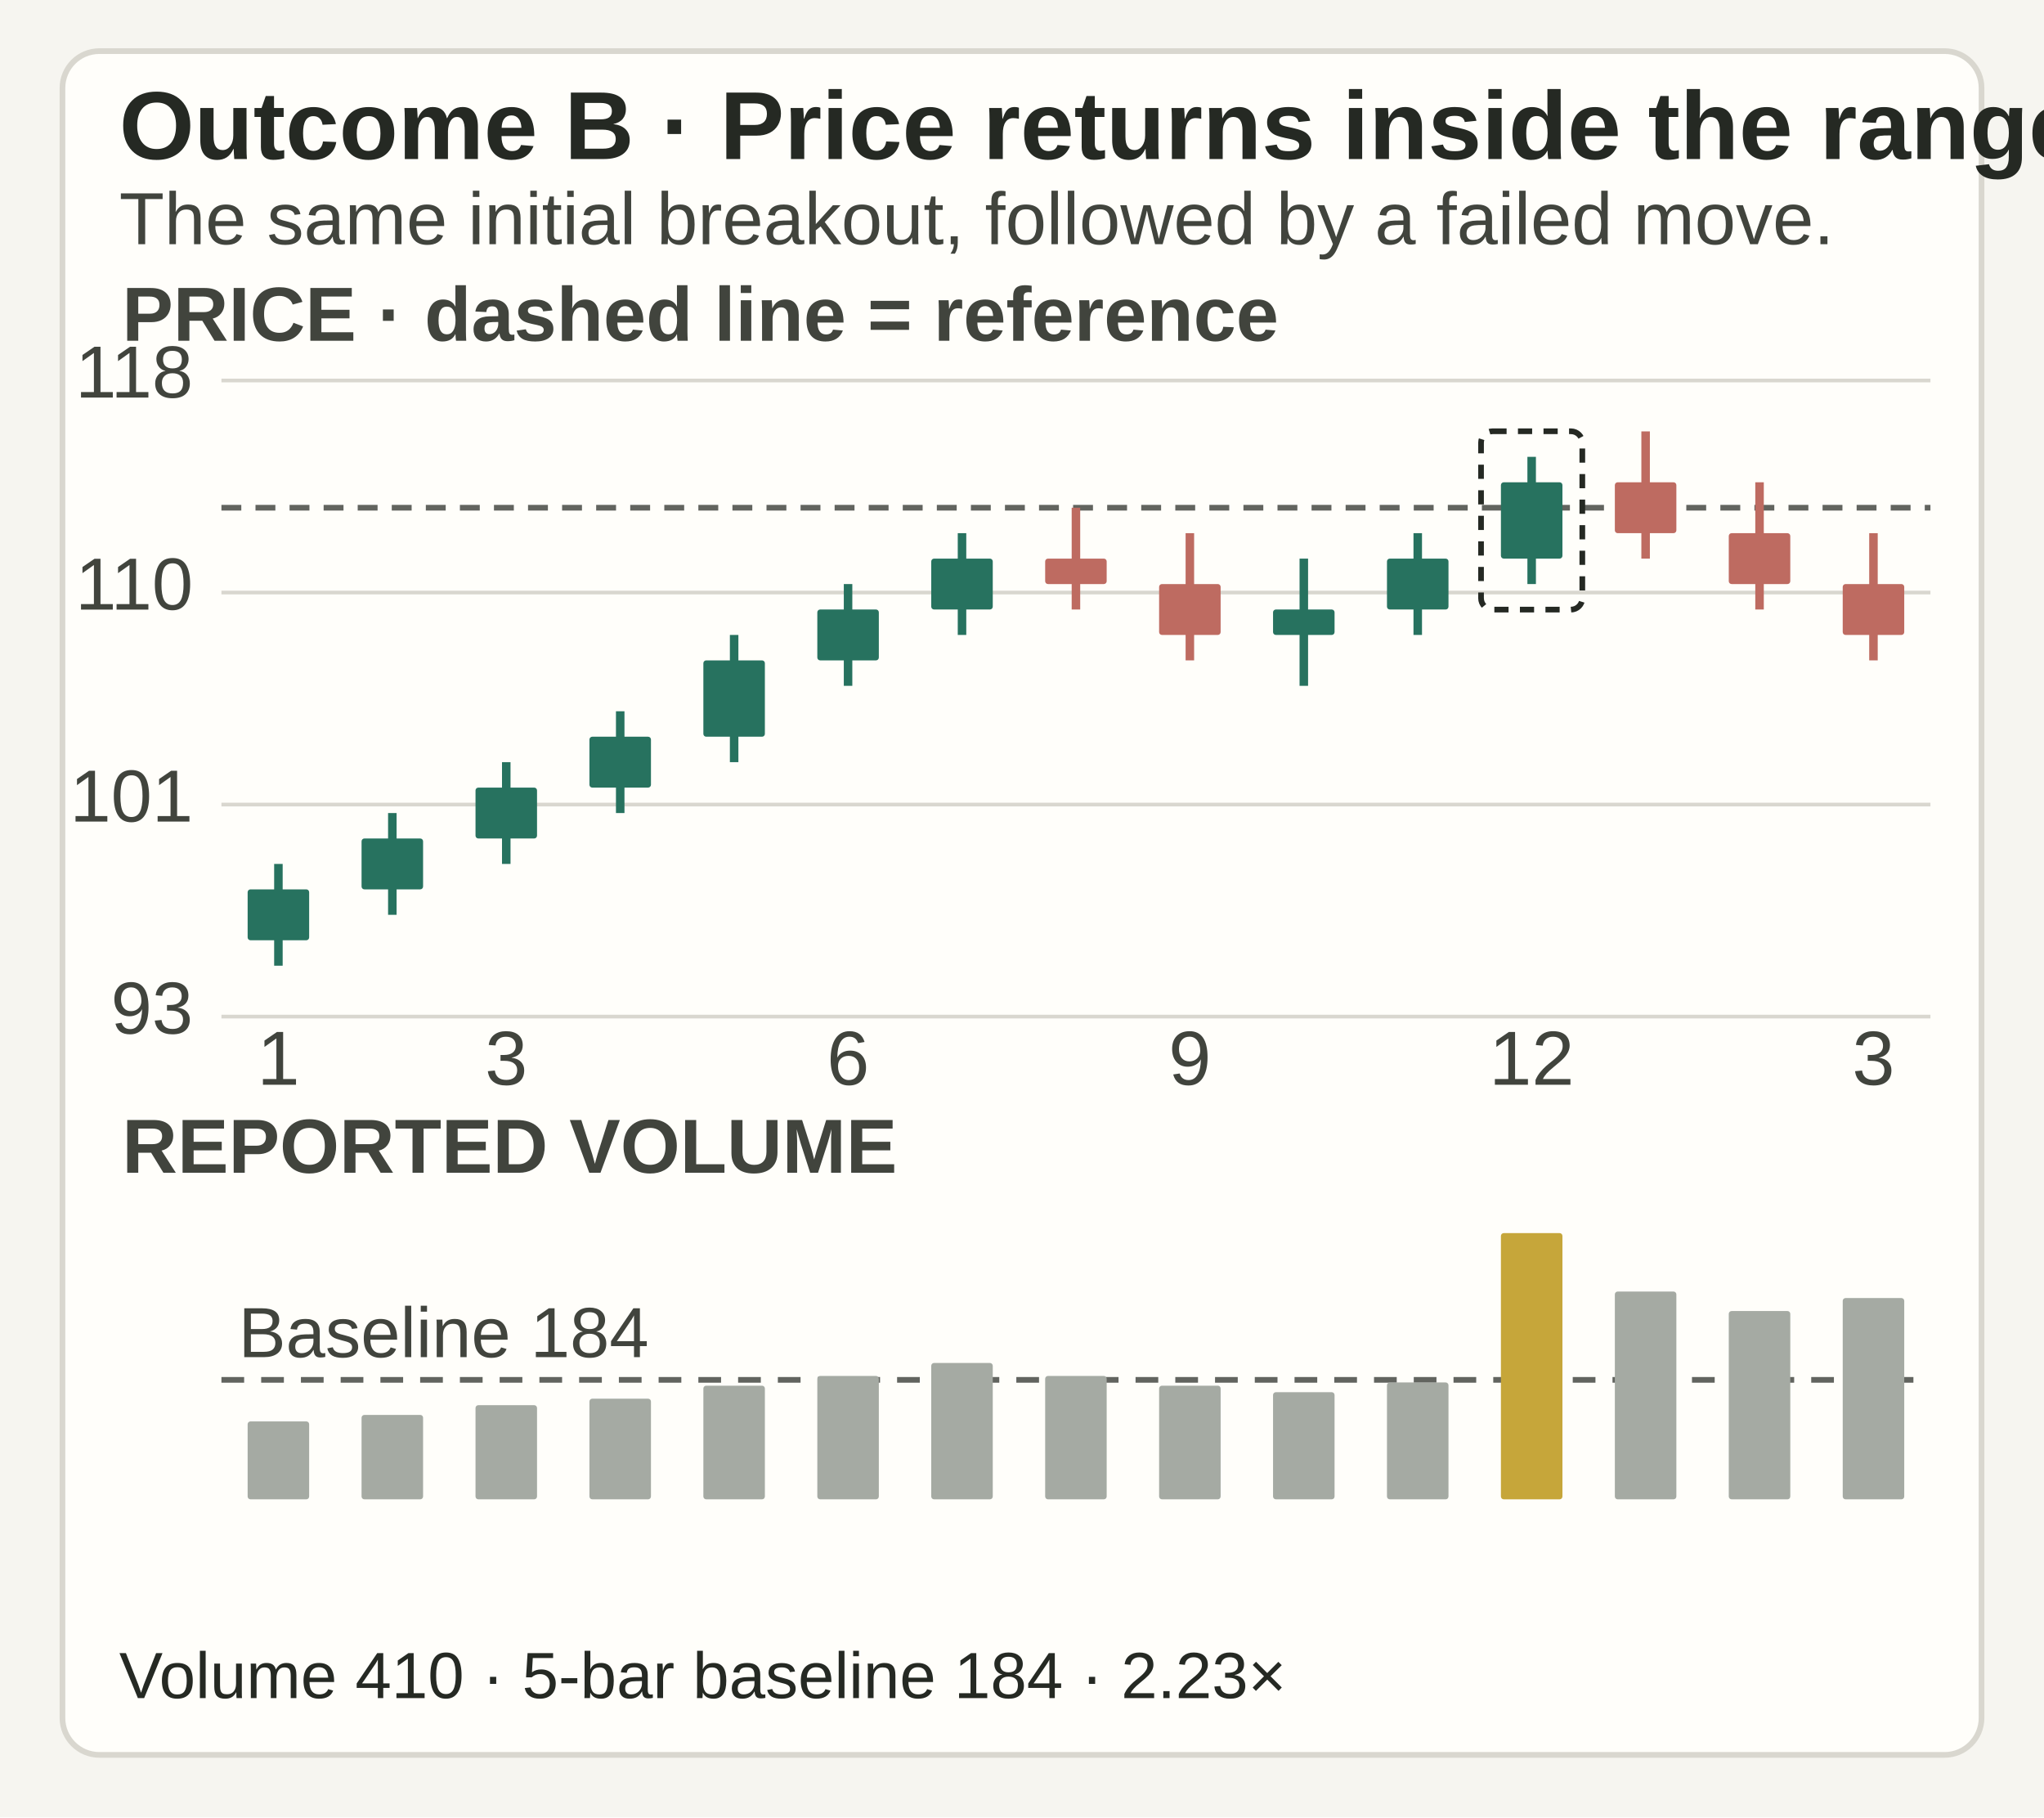
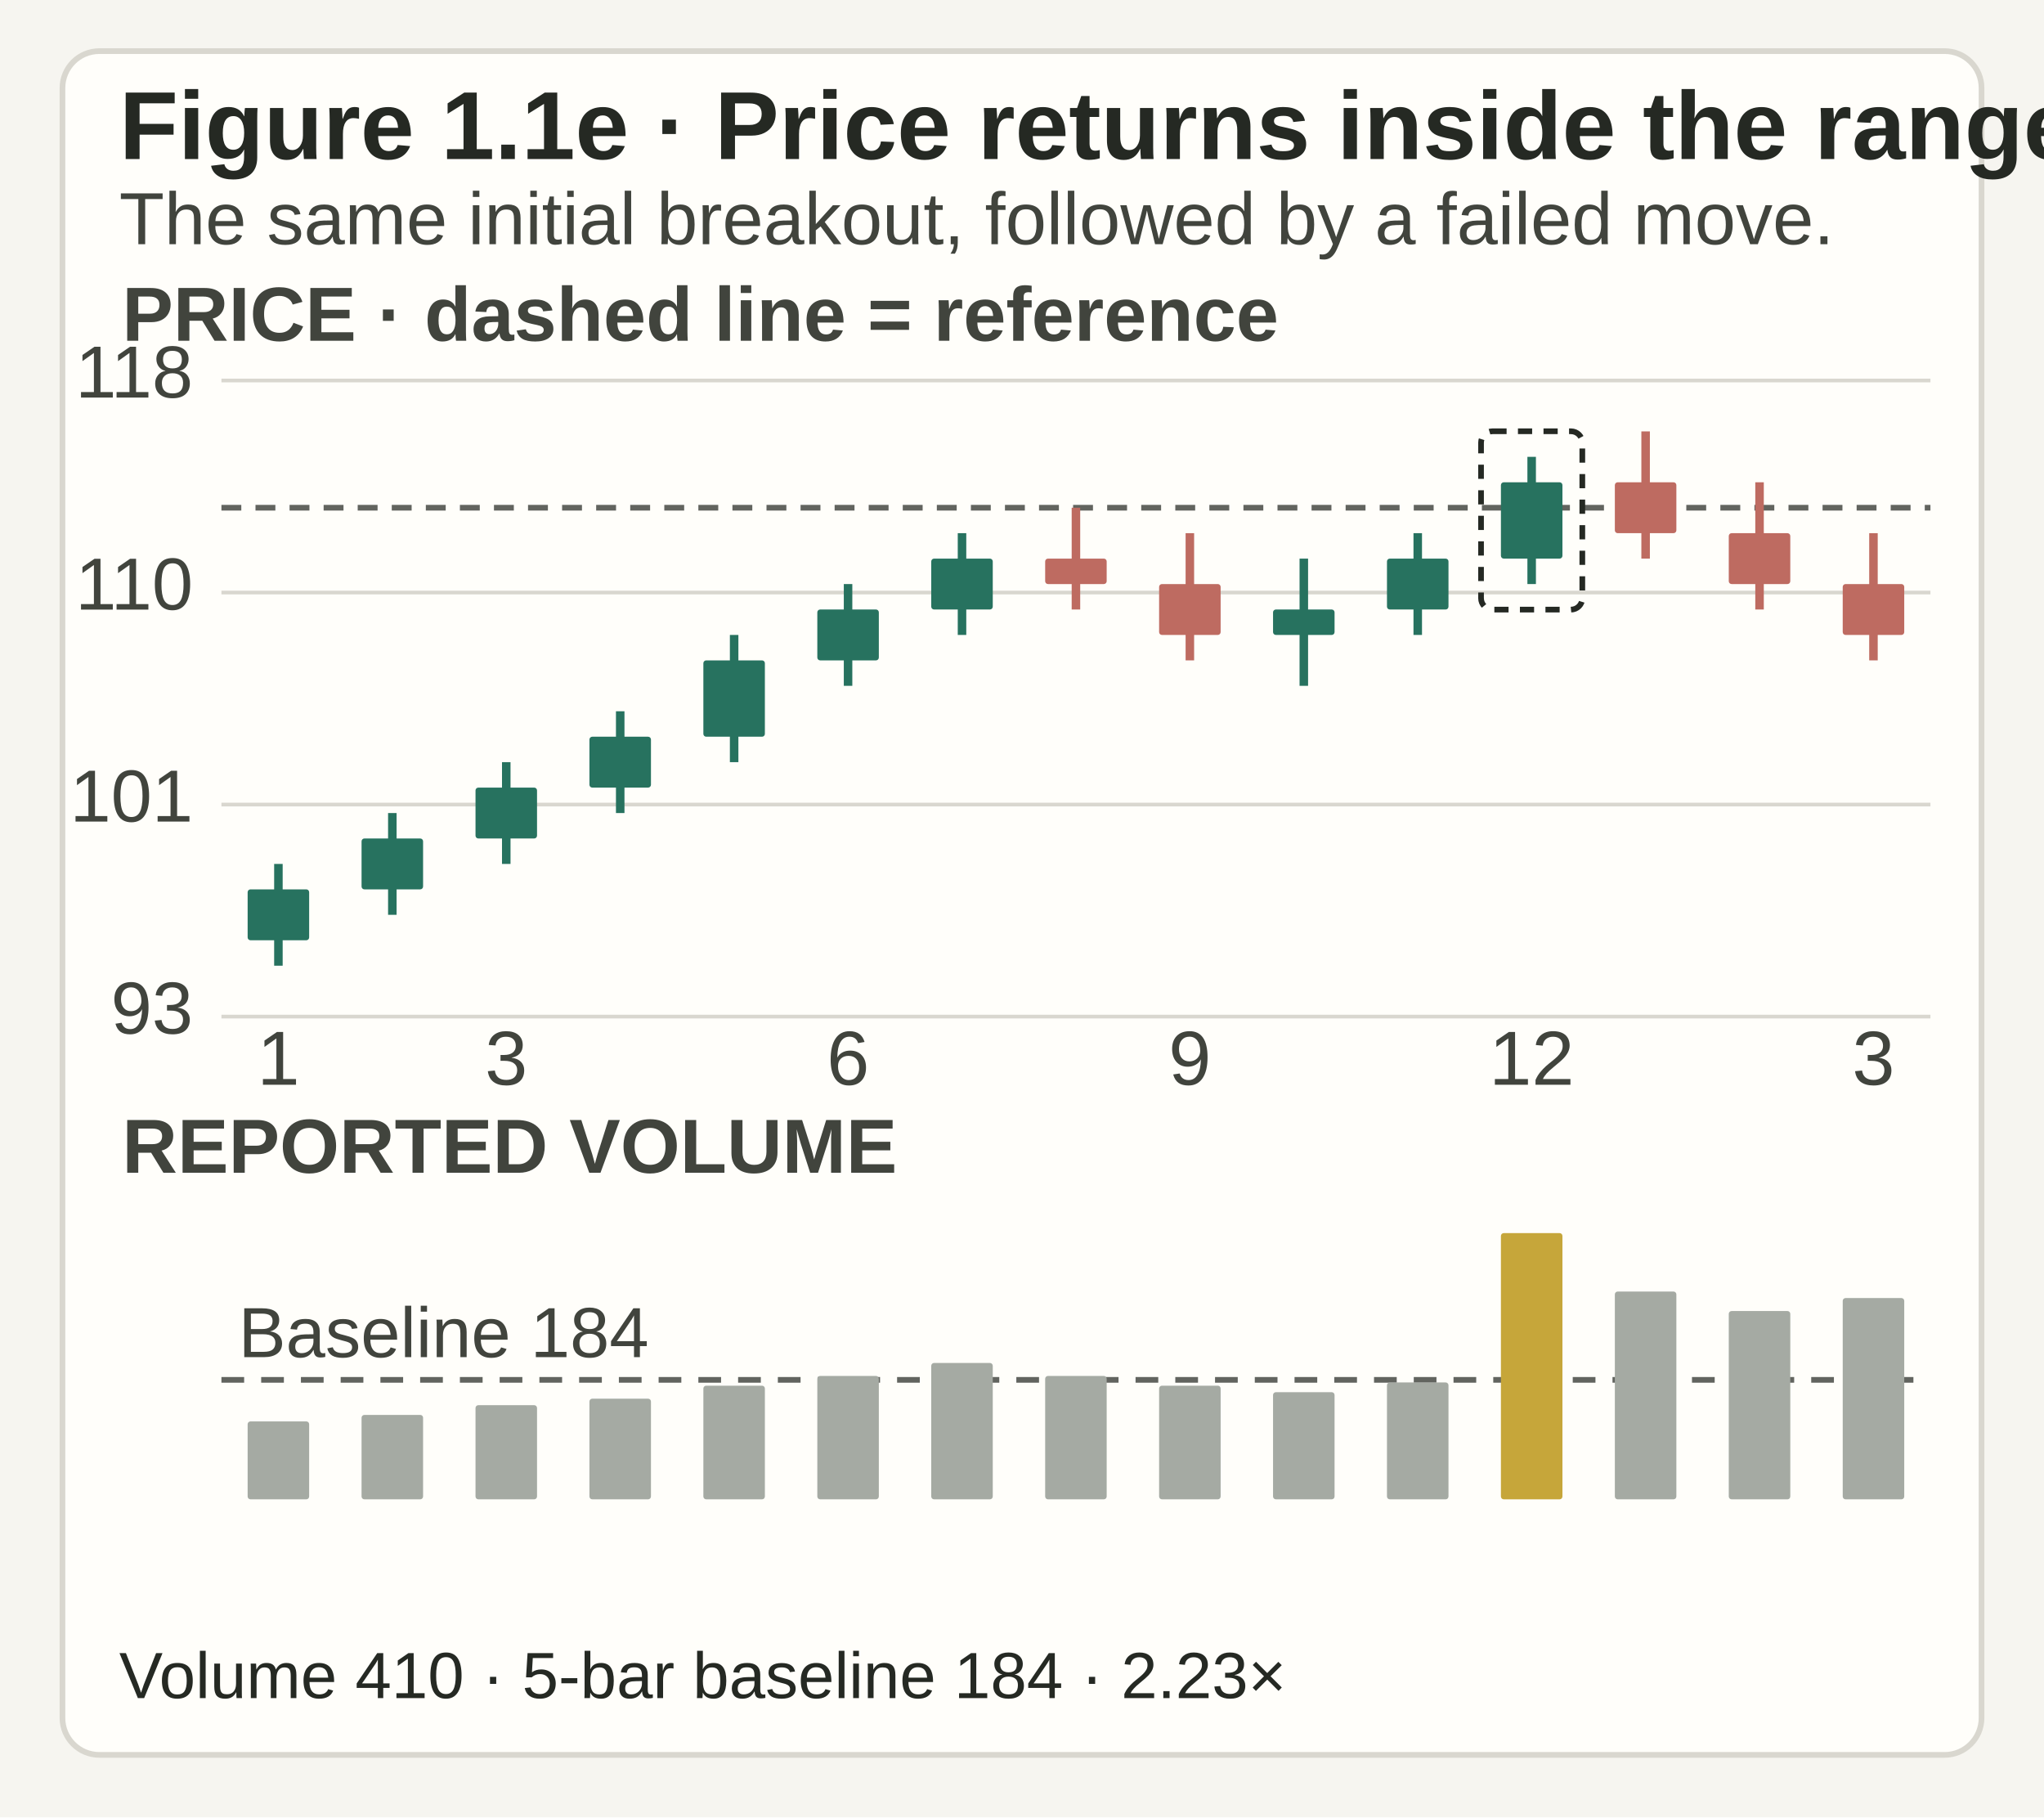
<svg xmlns="http://www.w3.org/2000/svg" width="720" height="640" viewBox="0 0 720 640" role="img" aria-labelledby="title desc">
  <rect width="720" height="640" fill="#f6f5f0" />
  <rect x="22" y="18" width="676" height="600" rx="13" fill="#fffefa" stroke="#d9d7cf" stroke-width="2" />
-   <text x="42" y="56" font-family="Arial,Helvetica,sans-serif" font-size="34" font-weight="700" fill="#252923">Outcome B · Price returns inside the range</text>
+   <text x="42" y="56" font-family="Arial,Helvetica,sans-serif" font-size="34" font-weight="700" fill="#252923">Figure 1.1e · Price returns inside the range</text>
  <text x="42" y="86" font-family="Arial,Helvetica,sans-serif" font-size="26" fill="#41443d">The same initial breakout, followed by a failed move.</text>
  <text x="43" y="120" font-family="Arial,Helvetica,sans-serif" font-size="27" font-weight="700" fill="#41443d">PRICE · dashed line = reference</text>
  <line x1="78" y1="134" x2="680" y2="134" stroke="#d9d7cf" stroke-width="1.3" />
  <text x="68" y="140" font-family="Arial,Helvetica,sans-serif" font-size="26" text-anchor="end" fill="#41443d">118</text>
  <line x1="78" y1="208.67" x2="680" y2="208.67" stroke="#d9d7cf" stroke-width="1.3" />
  <text x="68" y="214.67" font-family="Arial,Helvetica,sans-serif" font-size="26" text-anchor="end" fill="#41443d">110</text>
  <line x1="78" y1="283.33" x2="680" y2="283.33" stroke="#d9d7cf" stroke-width="1.3" />
  <text x="68" y="289.33" font-family="Arial,Helvetica,sans-serif" font-size="26" text-anchor="end" fill="#41443d">101</text>
  <line x1="78" y1="358" x2="680" y2="358" stroke="#d9d7cf" stroke-width="1.3" />
  <text x="68" y="364" font-family="Arial,Helvetica,sans-serif" font-size="26" text-anchor="end" fill="#41443d">93</text>
  <line x1="78" y1="178.80" x2="680" y2="178.80" stroke="#62645f" stroke-width="2" stroke-dasharray="7 5" />
  <line x1="98.07" y1="304.24" x2="98.07" y2="340.08" stroke="#27725f" stroke-width="3" />
  <rect x="87.23" y="313.20" width="21.67" height="17.92" rx="1" fill="#27725f" />
  <text x="98.07" y="382" text-anchor="middle" font-family="Arial,Helvetica,sans-serif" font-size="27" fill="#41443d">1</text>
  <line x1="138.20" y1="286.32" x2="138.20" y2="322.16" stroke="#27725f" stroke-width="3" />
  <rect x="127.36" y="295.28" width="21.67" height="17.92" rx="1" fill="#27725f" />
  <line x1="178.33" y1="268.40" x2="178.33" y2="304.24" stroke="#27725f" stroke-width="3" />
  <rect x="167.50" y="277.36" width="21.67" height="17.92" rx="1" fill="#27725f" />
  <text x="178.33" y="382" text-anchor="middle" font-family="Arial,Helvetica,sans-serif" font-size="27" fill="#41443d">3</text>
  <line x1="218.47" y1="250.48" x2="218.47" y2="286.32" stroke="#27725f" stroke-width="3" />
  <rect x="207.63" y="259.44" width="21.67" height="17.92" rx="1" fill="#27725f" />
  <line x1="258.60" y1="223.60" x2="258.60" y2="268.40" stroke="#27725f" stroke-width="3" />
  <rect x="247.76" y="232.56" width="21.67" height="26.88" rx="1" fill="#27725f" />
  <line x1="298.73" y1="205.68" x2="298.73" y2="241.52" stroke="#27725f" stroke-width="3" />
  <rect x="287.90" y="214.64" width="21.67" height="17.92" rx="1" fill="#27725f" />
  <text x="298.73" y="382" text-anchor="middle" font-family="Arial,Helvetica,sans-serif" font-size="27" fill="#41443d">6</text>
  <line x1="338.87" y1="187.76" x2="338.87" y2="223.60" stroke="#27725f" stroke-width="3" />
  <rect x="328.03" y="196.72" width="21.67" height="17.92" rx="1" fill="#27725f" />
  <line x1="379" y1="178.80" x2="379" y2="214.64" stroke="#be6b61" stroke-width="3" />
  <rect x="368.16" y="196.72" width="21.67" height="8.96" rx="1" fill="#be6b61" />
  <line x1="419.13" y1="187.76" x2="419.13" y2="232.56" stroke="#be6b61" stroke-width="3" />
  <rect x="408.30" y="205.68" width="21.67" height="17.92" rx="1" fill="#be6b61" />
  <text x="419.13" y="382" text-anchor="middle" font-family="Arial,Helvetica,sans-serif" font-size="27" fill="#41443d">9</text>
  <line x1="459.27" y1="196.72" x2="459.27" y2="241.52" stroke="#27725f" stroke-width="3" />
  <rect x="448.43" y="214.64" width="21.67" height="8.96" rx="1" fill="#27725f" />
  <line x1="499.40" y1="187.76" x2="499.40" y2="223.60" stroke="#27725f" stroke-width="3" />
  <rect x="488.56" y="196.72" width="21.67" height="17.92" rx="1" fill="#27725f" />
  <line x1="539.53" y1="160.88" x2="539.53" y2="205.68" stroke="#27725f" stroke-width="3" />
  <rect x="528.70" y="169.84" width="21.67" height="26.88" rx="1" fill="#27725f" />
  <rect x="521.70" y="151.88" width="35.67" height="62.80" rx="4" fill="none" stroke="#252923" stroke-width="2" stroke-dasharray="5 4" />
  <text x="539.53" y="382" text-anchor="middle" font-family="Arial,Helvetica,sans-serif" font-size="27" fill="#41443d">12</text>
  <line x1="579.67" y1="151.92" x2="579.67" y2="196.72" stroke="#be6b61" stroke-width="3" />
  <rect x="568.83" y="169.84" width="21.67" height="17.92" rx="1" fill="#be6b61" />
  <line x1="619.80" y1="169.84" x2="619.80" y2="214.64" stroke="#be6b61" stroke-width="3" />
  <rect x="608.96" y="187.76" width="21.67" height="17.92" rx="1" fill="#be6b61" />
  <line x1="659.93" y1="187.76" x2="659.93" y2="232.56" stroke="#be6b61" stroke-width="3" />
  <rect x="649.10" y="205.68" width="21.67" height="17.92" rx="1" fill="#be6b61" />
  <text x="659.93" y="382" text-anchor="middle" font-family="Arial,Helvetica,sans-serif" font-size="27" fill="#41443d">3</text>
  <text x="43" y="413" font-family="Arial,Helvetica,sans-serif" font-size="27" font-weight="700" fill="#41443d">REPORTED VOLUME</text>
  <line x1="78" y1="485.93" x2="680" y2="485.93" stroke="#62645f" stroke-width="2" stroke-dasharray="8 6" />
  <text x="84" y="477.93" font-family="Arial,Helvetica,sans-serif" font-size="25" fill="#41443d">Baseline 184</text>
  <rect x="87.23" y="500.56" width="21.67" height="27.44" rx="1" fill="#a5aaa3" />
  <rect x="127.36" y="498.27" width="21.67" height="29.73" rx="1" fill="#a5aaa3" />
  <rect x="167.50" y="494.84" width="21.67" height="33.16" rx="1" fill="#a5aaa3" />
  <rect x="207.63" y="492.56" width="21.67" height="35.44" rx="1" fill="#a5aaa3" />
  <rect x="247.76" y="487.98" width="21.67" height="40.02" rx="1" fill="#a5aaa3" />
  <rect x="287.90" y="484.55" width="21.67" height="43.45" rx="1" fill="#a5aaa3" />
  <rect x="328.03" y="479.98" width="21.67" height="48.02" rx="1" fill="#a5aaa3" />
  <rect x="368.16" y="484.55" width="21.67" height="43.45" rx="1" fill="#a5aaa3" />
  <rect x="408.30" y="487.98" width="21.67" height="40.02" rx="1" fill="#a5aaa3" />
  <rect x="448.43" y="490.27" width="21.67" height="37.73" rx="1" fill="#a5aaa3" />
  <rect x="488.56" y="486.84" width="21.67" height="41.16" rx="1" fill="#a5aaa3" />
  <rect x="528.70" y="434.25" width="21.67" height="93.75" rx="1" fill="#c6a63a" />
  <rect x="568.83" y="454.83" width="21.67" height="73.17" rx="1" fill="#a5aaa3" />
  <rect x="608.96" y="461.69" width="21.67" height="66.31" rx="1" fill="#a5aaa3" />
  <rect x="649.10" y="457.12" width="21.67" height="70.88" rx="1" fill="#a5aaa3" />
  <text x="42" y="598" font-family="Arial,Helvetica,sans-serif" font-size="23" fill="#252923">Volume 410 · 5-bar baseline 184 · 2.23×</text>
</svg>
